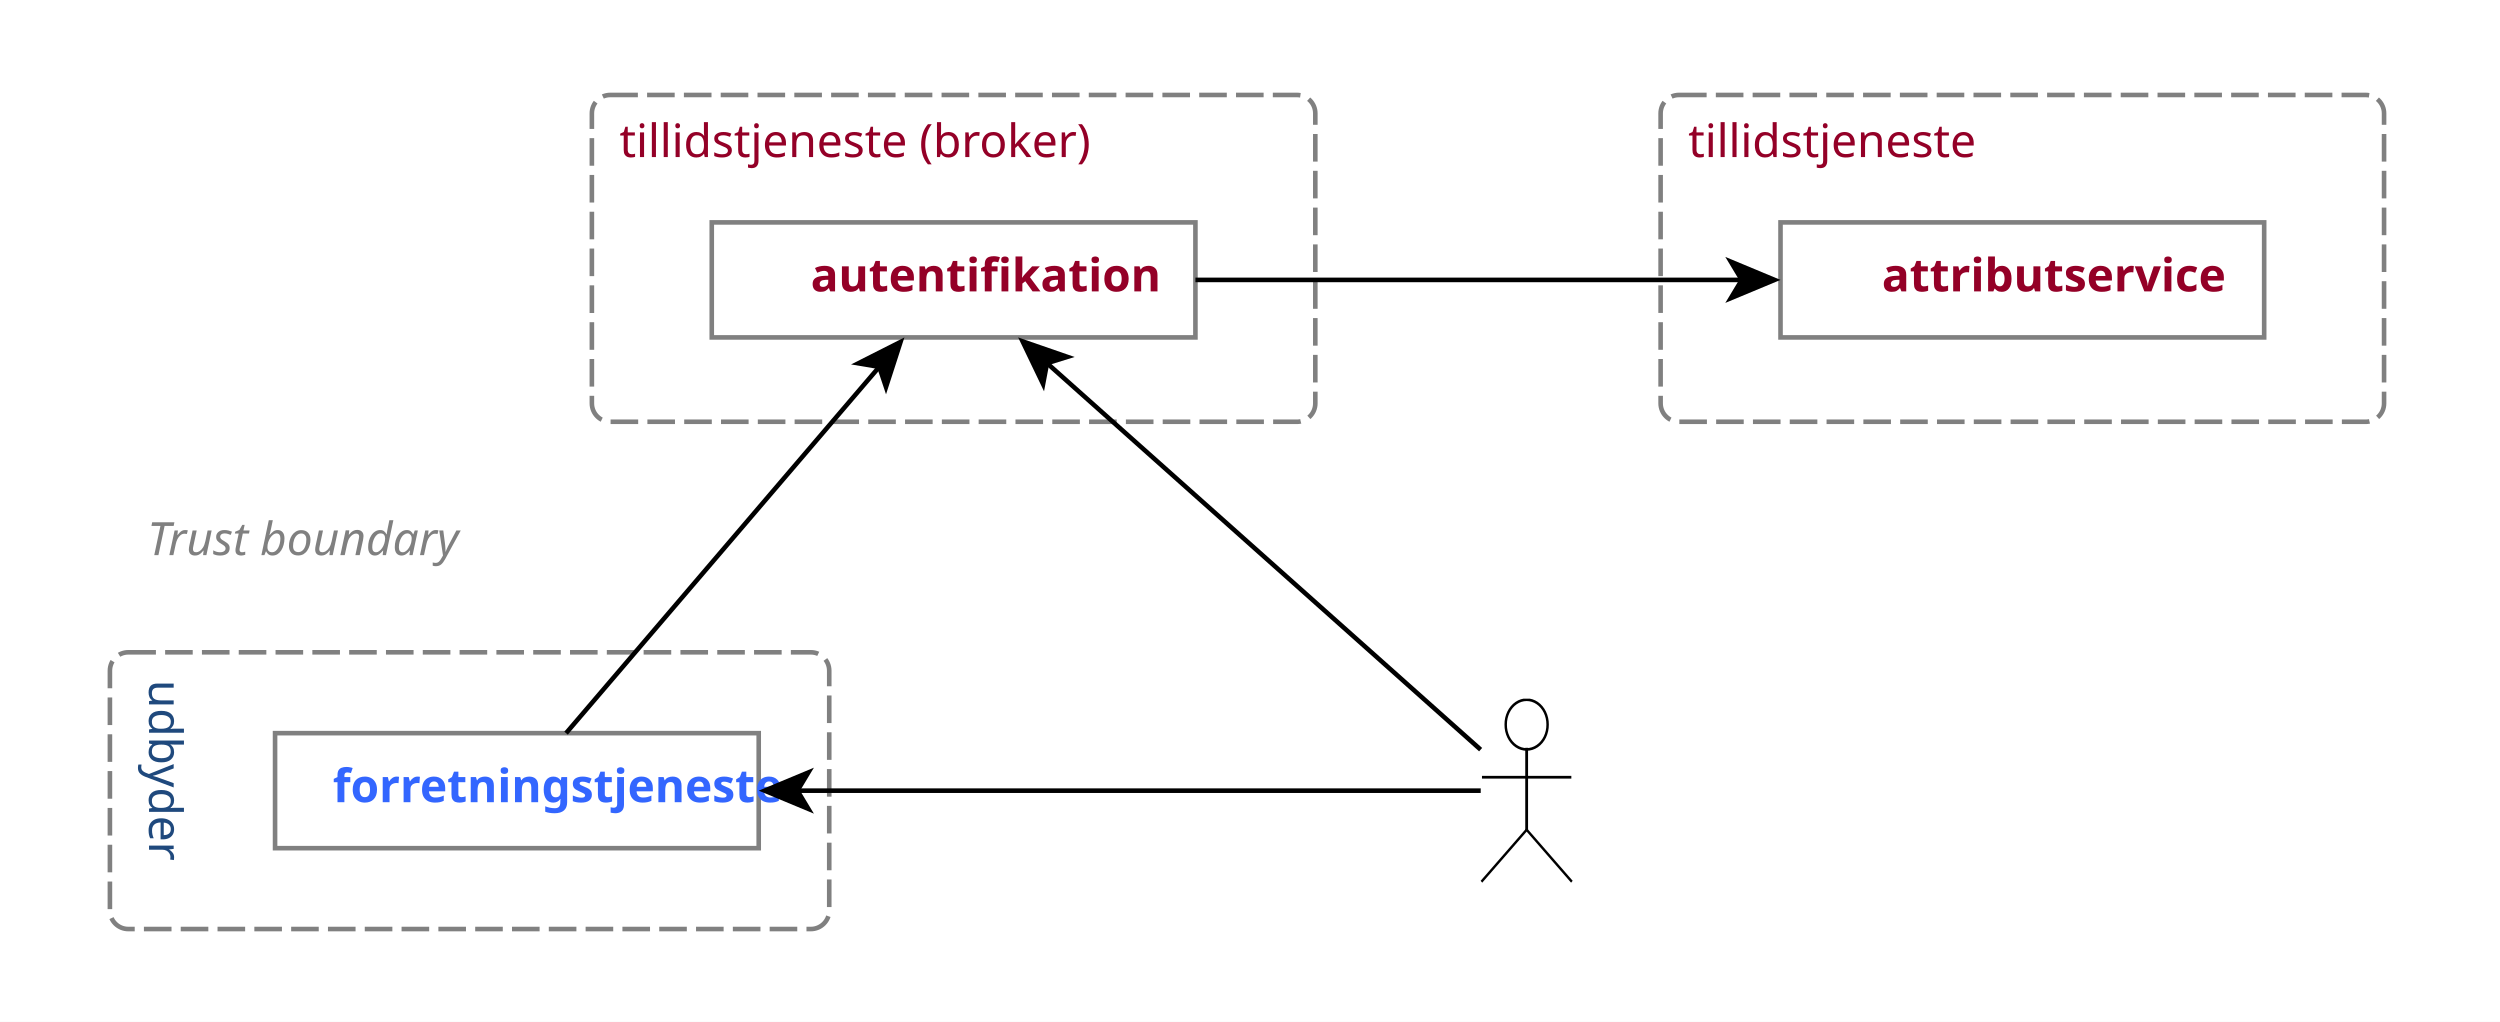
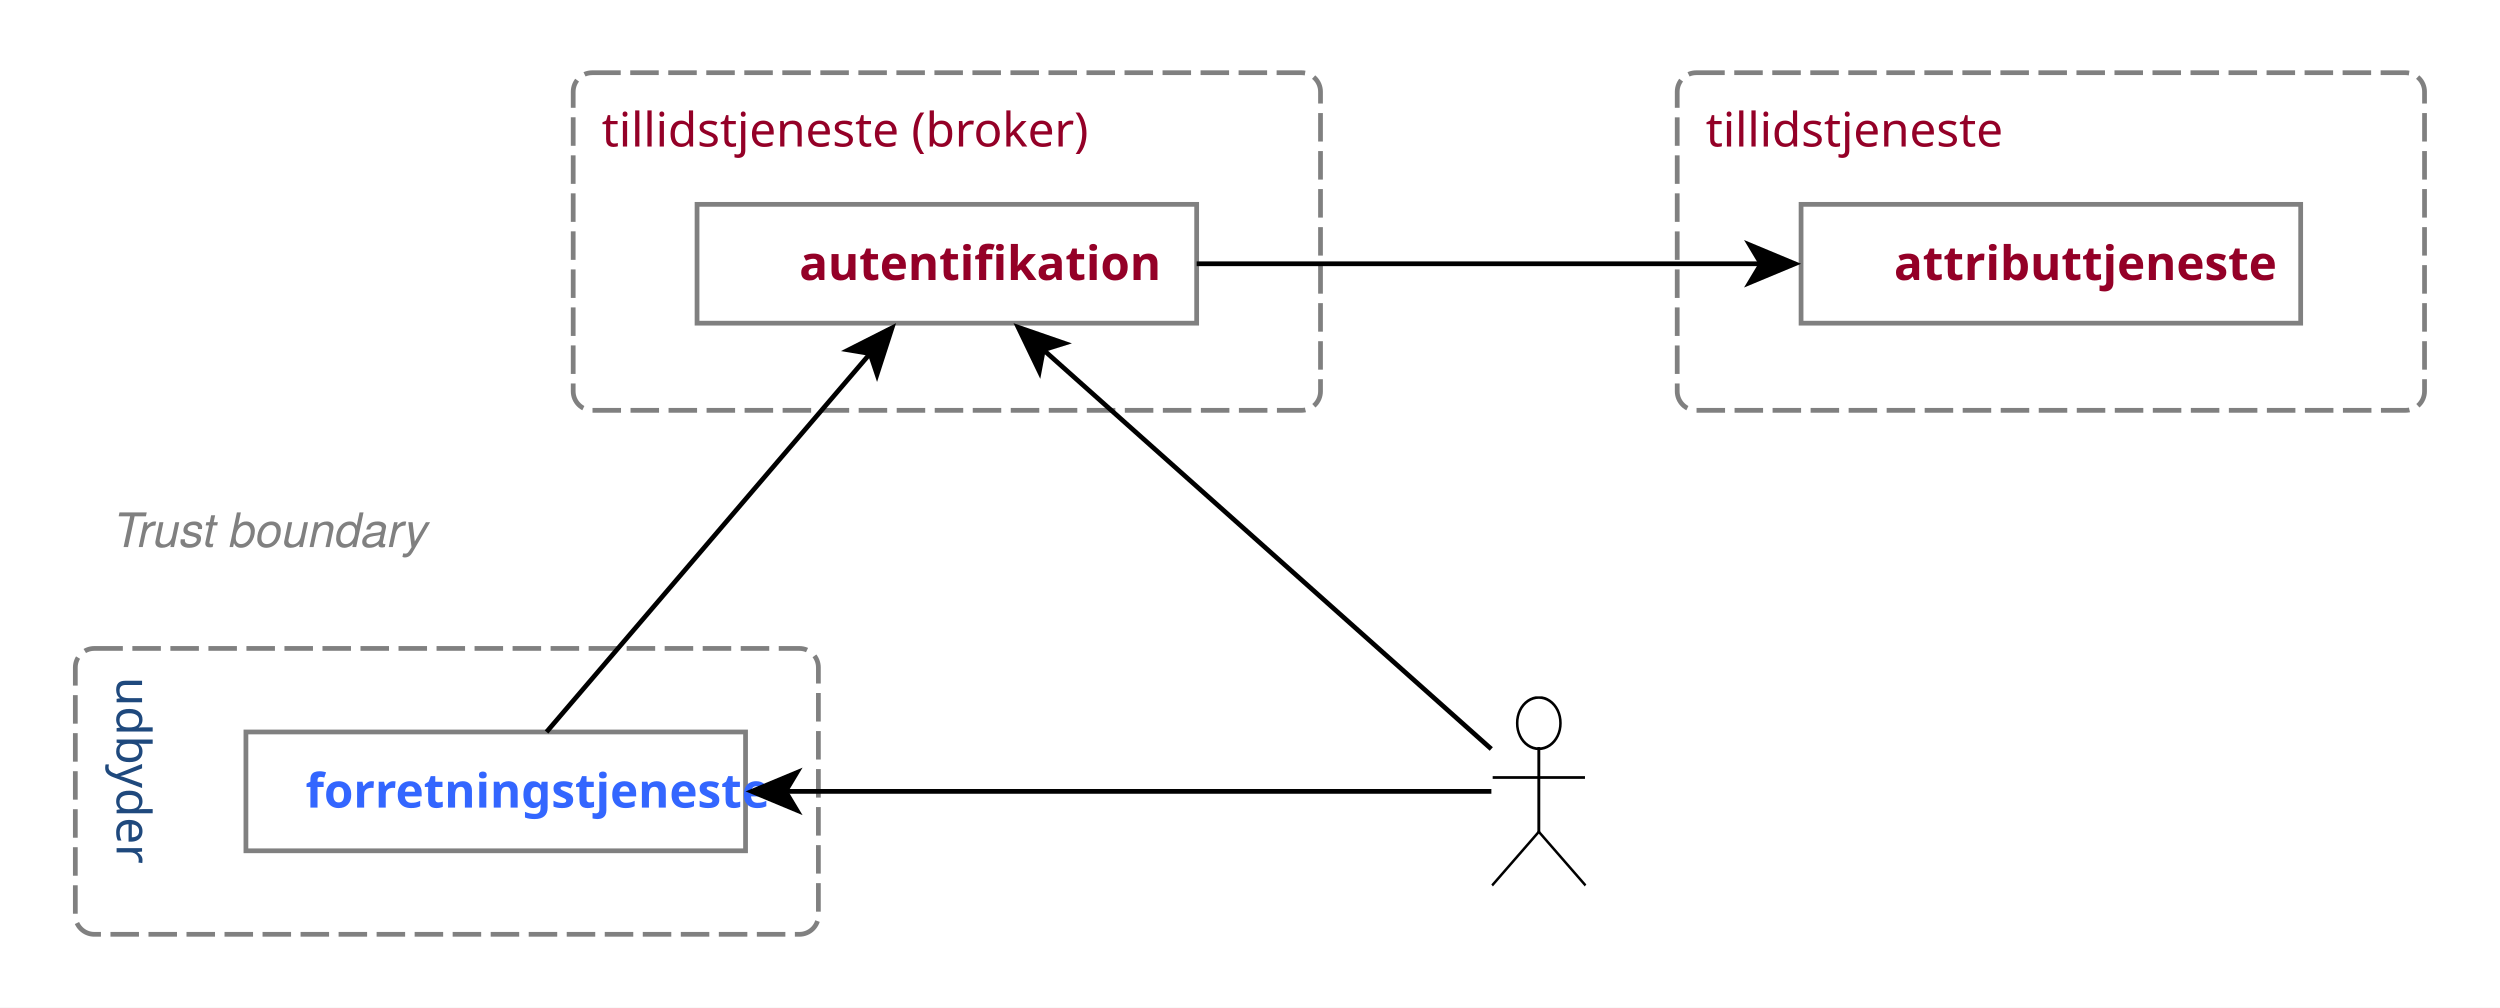
- <svg xmlns="http://www.w3.org/2000/svg" fill-opacity="1" color-rendering="auto" color-interpolation="auto" text-rendering="auto" stroke="black" stroke-linecap="square" width="849" stroke-miterlimit="10" shape-rendering="auto" stroke-opacity="1" fill="black" stroke-dasharray="none" font-weight="normal" stroke-width="1" height="347" font-family="'Dialog'" font-style="normal" stroke-linejoin="miter" font-size="12px" stroke-dashoffset="0" image-rendering="auto">
+ <svg xmlns="http://www.w3.org/2000/svg" fill-opacity="1" color-rendering="auto" color-interpolation="auto" text-rendering="auto" stroke="black" stroke-linecap="square" width="526" stroke-miterlimit="10" shape-rendering="auto" stroke-opacity="1" fill="black" stroke-dasharray="none" font-weight="normal" stroke-width="1" height="212" font-family="'Dialog'" font-style="normal" stroke-linejoin="miter" font-size="12px" stroke-dashoffset="0" image-rendering="auto">
  <defs id="genericDefs" />
  <g>
-     <g fill="white" text-rendering="geometricPrecision" shape-rendering="geometricPrecision" transform="scale(1.5625,1.5625) translate(225,98)" stroke="white">
-       <rect x="-225" width="544" height="223" y="-98" clip-path="url(#clipPath2)" stroke="none" />
+     <g fill="white" text-rendering="geometricPrecision" shape-rendering="geometricPrecision" transform="translate(-1059,-653)" stroke="white">
+       <rect x="1059" width="526" height="212" y="653" clip-path="url(#clipPath2)" stroke="none" />
    </g>
-     <g stroke-linecap="butt" transform="matrix(1.5625,0,0,1.5625,351.5625,153.125)" fill="gray" text-rendering="geometricPrecision" shape-rendering="geometricPrecision" stroke-dasharray="6,2" stroke="gray" stroke-miterlimit="1.45">
-       <rect x="-201.112" y="43.773" clip-path="url(#clipPath2)" fill="none" width="156.341" rx="4" ry="4" height="60.148" />
+     <g stroke-linecap="butt" transform="matrix(1,0,0,1,-1059,-653)" fill="gray" text-rendering="geometricPrecision" shape-rendering="geometricPrecision" stroke-dasharray="6,2" stroke="gray" stroke-miterlimit="1.45">
+       <rect x="1074.848" y="789.433" clip-path="url(#clipPath2)" fill="none" width="156.341" rx="4" ry="4" height="60.148" />
    </g>
-     <g stroke-linecap="butt" font-size="10px" transform="matrix(0,1.5625,-1.5625,0,65.4498,227.7702)" fill="rgb(31,73,125)" text-rendering="geometricPrecision" font-family="'Calibri'" shape-rendering="geometricPrecision" stroke="rgb(31,73,125)" stroke-miterlimit="1.45">
-       <text x="2" xml:space="preserve" y="9.5" clip-path="url(#clipPath3)" stroke="none">udbyder</text>
+     <g stroke-linecap="butt" font-size="10px" transform="matrix(0,1,-1,0,36.0549,140.4329)" fill="rgb(31,73,125)" text-rendering="geometricPrecision" font-family="'Calibri'" shape-rendering="geometricPrecision" stroke="rgb(31,73,125)" stroke-miterlimit="1.45">
+       <text x="2" xml:space="preserve" y="11.521" clip-path="url(#clipPath3)" stroke="none">udbyder</text>
    </g>
-     <g stroke-linecap="butt" transform="matrix(1.5625,0,0,1.5625,351.5625,153.125)" fill="gray" text-rendering="geometricPrecision" shape-rendering="geometricPrecision" stroke="gray" stroke-miterlimit="1.45">
-       <rect fill="none" x="-165.218" width="105.12" height="25" y="61.347" clip-path="url(#clipPath2)" />
+     <g stroke-linecap="butt" transform="matrix(1,0,0,1,-1059,-653)" fill="gray" text-rendering="geometricPrecision" shape-rendering="geometricPrecision" stroke="gray" stroke-miterlimit="1.45">
+       <rect fill="none" x="1110.742" width="105.12" height="25" y="807.007" clip-path="url(#clipPath2)" />
    </g>
-     <g stroke-linecap="butt" font-size="10px" transform="matrix(1.5625,0,0,1.5625,351.5625,153.125)" fill="rgb(51,102,255)" text-rendering="geometricPrecision" font-family="'Calibri'" shape-rendering="geometricPrecision" stroke="rgb(51,102,255)" font-weight="bold" stroke-miterlimit="1.45">
-       <text x="-152.666" xml:space="preserve" y="76.347" clip-path="url(#clipPath2)" stroke="none">forretningstjeneste</text>
+     <g stroke-linecap="butt" font-size="10px" transform="matrix(1,0,0,1,-1059,-653)" fill="rgb(51,102,255)" text-rendering="geometricPrecision" font-family="'Calibri'" shape-rendering="geometricPrecision" stroke="rgb(51,102,255)" font-weight="bold" stroke-miterlimit="1.45">
+       <text x="1123.294" xml:space="preserve" y="822.925" clip-path="url(#clipPath2)" stroke="none">forretningstjeneste</text>
    </g>
-     <g stroke-linecap="butt" transform="matrix(1.5625,0,0,1.5625,351.5625,153.125)" fill="gray" text-rendering="geometricPrecision" shape-rendering="geometricPrecision" stroke-dasharray="6,2" stroke="gray" stroke-miterlimit="1.45">
-       <rect x="-96.36" y="-77.36" clip-path="url(#clipPath2)" fill="none" width="157.235" rx="4" ry="4" height="71.034" />
+     <g stroke-linecap="butt" transform="matrix(1,0,0,1,-1059,-653)" fill="gray" text-rendering="geometricPrecision" shape-rendering="geometricPrecision" stroke-dasharray="6,2" stroke="gray" stroke-miterlimit="1.45">
+       <rect x="1179.6" y="668.3" clip-path="url(#clipPath2)" fill="none" width="157.235" rx="4" ry="4" height="71.034" />
    </g>
-     <g stroke-linecap="butt" font-size="10px" transform="matrix(1.5625,0,0,1.5625,351.5625,153.125)" fill="rgb(148,0,39)" text-rendering="geometricPrecision" font-family="'Calibri'" shape-rendering="geometricPrecision" stroke="rgb(148,0,39)" stroke-miterlimit="1.45">
-       <text x="-90.36" xml:space="preserve" y="-63.86" clip-path="url(#clipPath2)" stroke="none">tillidstjeneste (broker)</text>
+     <g stroke-linecap="butt" font-size="10px" transform="matrix(1,0,0,1,-1059,-653)" fill="rgb(148,0,39)" text-rendering="geometricPrecision" font-family="'Calibri'" shape-rendering="geometricPrecision" stroke="rgb(148,0,39)" stroke-miterlimit="1.45">
+       <text x="1185.601" xml:space="preserve" y="683.822" clip-path="url(#clipPath2)" stroke="none">tillidstjeneste (broker)</text>
    </g>
-     <g fill="white" text-rendering="geometricPrecision" shape-rendering="geometricPrecision" transform="matrix(1.5625,0,0,1.5625,351.5625,153.125)" stroke="white">
-       <rect x="-70.302" width="105.12" height="25" y="-49.664" clip-path="url(#clipPath2)" stroke="none" />
+     <g fill="white" text-rendering="geometricPrecision" shape-rendering="geometricPrecision" transform="matrix(1,0,0,1,-1059,-653)" stroke="white">
+       <rect x="1205.658" width="105.12" height="25" y="695.996" clip-path="url(#clipPath2)" stroke="none" />
    </g>
-     <g stroke-linecap="butt" transform="matrix(1.5625,0,0,1.5625,351.5625,153.125)" fill="gray" text-rendering="geometricPrecision" shape-rendering="geometricPrecision" stroke="gray" stroke-miterlimit="1.45">
-       <rect fill="none" x="-70.302" width="105.12" height="25" y="-49.664" clip-path="url(#clipPath2)" />
+     <g stroke-linecap="butt" transform="matrix(1,0,0,1,-1059,-653)" fill="gray" text-rendering="geometricPrecision" shape-rendering="geometricPrecision" stroke="gray" stroke-miterlimit="1.45">
+       <rect fill="none" x="1205.658" width="105.12" height="25" y="695.996" clip-path="url(#clipPath2)" />
    </g>
-     <g stroke-linecap="butt" font-size="10px" transform="matrix(1.5625,0,0,1.5625,351.5625,153.125)" fill="rgb(148,0,39)" text-rendering="geometricPrecision" font-family="'Calibri'" shape-rendering="geometricPrecision" stroke="rgb(148,0,39)" font-weight="bold" stroke-miterlimit="1.45">
-       <text x="-48.799" xml:space="preserve" y="-34.664" clip-path="url(#clipPath2)" stroke="none">autentifikation</text>
+     <g stroke-linecap="butt" font-size="10px" transform="matrix(1,0,0,1,-1059,-653)" fill="rgb(148,0,39)" text-rendering="geometricPrecision" font-family="'Calibri'" shape-rendering="geometricPrecision" stroke="rgb(148,0,39)" font-weight="bold" stroke-miterlimit="1.45">
+       <text x="1227.161" xml:space="preserve" y="711.914" clip-path="url(#clipPath2)" stroke="none">autentifikation</text>
    </g>
-     <g transform="matrix(1.5625,0,0,1.5625,351.5625,153.125)" fill-opacity="0.902" fill="rgb(255,255,255)" text-rendering="geometricPrecision" shape-rendering="geometricPrecision" stroke="rgb(255,255,255)" stroke-opacity="0.902">
-       <rect x="-192.36" y="2.224" clip-path="url(#clipPath2)" width="66" rx="4" ry="4" height="33" stroke="none" />
+     <g transform="matrix(1,0,0,1,-1059,-653)" fill-opacity="0.902" fill="rgb(255,255,255)" text-rendering="geometricPrecision" shape-rendering="geometricPrecision" stroke="rgb(255,255,255)" stroke-opacity="0.902">
+       <rect x="1083.6" y="747.884" clip-path="url(#clipPath2)" width="66" rx="4" ry="4" height="33" stroke="none" />
    </g>
-     <g stroke-linecap="butt" font-size="10px" transform="matrix(1.5625,0,0,1.5625,351.5625,153.125)" fill="gray" text-rendering="geometricPrecision" shape-rendering="geometricPrecision" font-style="italic" stroke="gray" stroke-miterlimit="1.45">
-       <text x="-192.988" xml:space="preserve" y="22.652" clip-path="url(#clipPath2)" stroke="none">Trust boundary</text>
+     <g stroke-linecap="butt" font-size="10px" transform="matrix(1,0,0,1,-1059,-653)" fill="gray" text-rendering="geometricPrecision" font-family="'Helvetica Neue'" shape-rendering="geometricPrecision" font-style="italic" stroke="gray" stroke-miterlimit="1.45">
+       <text x="1082.89" xml:space="preserve" y="768.104" clip-path="url(#clipPath2)" stroke="none">Trust boundary</text>
    </g>
-     <g text-rendering="geometricPrecision" shape-rendering="geometricPrecision" transform="matrix(0.7679,0,0,0.9077,502.7107,237.2606)">
+     <g text-rendering="geometricPrecision" shape-rendering="geometricPrecision" transform="matrix(0.4914,0,0,0.5809,313.6948,146.5068)">
      <g clip-path="url(#clipPath4)">
        <svg opacity="1" writing-mode="lr-tb" stop-color="rgb(0, 0, 0)" shape-rendering="auto" glyph-orientation-horizontal="0deg" color-profile="auto" lighting-color="rgb(255, 255, 255)" color="rgb(0, 0, 0)" font-weight="400" alignment-baseline="auto" font-style="normal" version="1.0" color-interpolation-filters="linearrgb" text-anchor="start" stroke-linecap="butt" color-interpolation="srgb" font-variant="normal" word-spacing="normal" fill-opacity="1" text-rendering="auto" clip-path="none" text-decoration="none" letter-spacing="normal" glyph-orientation-vertical="auto" display="inline" font-size-adjust="none" overflow="hidden" fill="rgb(0, 0, 0)" font-stretch="normal" stroke-dasharray="none" id="svg1.svg2" stroke-miterlimit="4" stop-opacity="1" color-rendering="auto" font-size="12" pointer-events="visiblepainted" mask="none" direction="ltr" baseline-shift="baseline" enable-background="accumulate" fill-rule="nonzero" image-rendering="auto" stroke-dashoffset="0" marker-end="none" width="41" clip="auto" cursor="auto" stroke="none" filter="none" visibility="visible" kerning="auto" stroke-width="1" font-family="&quot;Arial&quot;,&quot;Helvetica&quot;,sans-serif" flood-opacity="1" clip-rule="nonzero" src="none" height="68.997" unicode-bidi="normal" stroke-linejoin="miter" stroke-opacity="1" flood-color="rgb(0, 0, 0)" dominant-baseline="auto" marker-start="none" marker-mid="none">
          <defs id="svg1.defs4">
            <clipPath clipPathUnits="userSpaceOnUse" id="clipPath1">
-               <path d="M0 0 L849 0 L849 347 L0 347 L0 0 Z" />
+               <path d="M0 0 L526 0 L526 212 L0 212 L0 0 Z" />
            </clipPath>
            <clipPath clipPathUnits="userSpaceOnUse" id="clipPath2">
-               <path d="M-225 -98 L318.36 -98 L318.36 124.08 L-225 124.08 L-225 -98 Z" />
+               <path d="M1059 653 L1585 653 L1585 865 L1059 865 L1059 653 Z" />
            </clipPath>
            <clipPath clipPathUnits="userSpaceOnUse" id="clipPath3">
-               <path d="M-145.773 41.888 L-145.773 -501.472 L76.307 -501.472 L76.307 41.888 L-145.773 41.888 Z" />
+               <path d="M-140.433 36.055 L-140.433 -489.945 L71.567 -489.945 L71.567 36.055 L-140.433 36.055 Z" />
            </clipPath>
            <clipPath clipPathUnits="userSpaceOnUse" id="clipPath4">
-               <path d="M-654.683 -261.389 L450.975 -261.389 L450.975 120.899 L-654.683 120.899 L-654.683 -261.389 Z" />
+               <path d="M-638.323 -252.196 L432.01 -252.196 L432.01 112.74 L-638.323 112.74 L-638.323 -252.196 Z" />
            </clipPath>
          </defs>
          <g id="svg1.layer1" transform="translate(-29.5,-42.95948)">
            <a id="svg1.a3142" transform="matrix(1.087391,0,0,1,-4.4742,0)">
              <path transform="translate(11.58689,5.290899)" style="fill:none;fill-rule:evenodd;stroke:#000000;stroke-width:1px;stroke-linecap:butt;stroke-linejoin:miter;stroke-opacity:1" id="svg1.path2160" d="M 47.029 47.37 A 8.52 9.201 0 1 1  29.99,47.37 A 8.52 9.201 0 1 1  47.029 47.37 z" />
            </a>
            <path style="fill:none" d="M 47.711 48.392 A 3.749 0 0 1 1  40.213,48.392 A 3.749 0 0 1 1  47.711 48.392 z" id="svg1.path3134" />
            <path style="fill:none;fill-rule:evenodd;stroke:#000000;stroke-width:1.243px;stroke-linecap:butt;stroke-linejoin:miter;stroke-opacity:1" d="M 50,61.337 C 50,91.363 50,92.248 50,92.248" id="svg1.path3136" />
            <path style="fill:none;fill-rule:evenodd;stroke:#000000;stroke-width:1px;stroke-linecap:butt;stroke-linejoin:miter;stroke-opacity:1" d="M 69.761,72.362 C 69.761,72.362 69.761,72.362 50.239,72.362 C 30.239,72.362 30.239,72.362 30.239,72.362 L 30.239,72.362" id="svg1.path3138" />
            <path style="fill:none;fill-rule:evenodd;stroke:#000000;stroke-width:1px;stroke-linecap:butt;stroke-linejoin:miter;stroke-opacity:1" d="M 30,111.457 C 30,111.457 30,111.457 50,92.014 C 70,111.457 70,111.457 70,111.457" id="svg1.path3140" />
          </g>
        </svg>
      </g>
    </g>
-     <g stroke-linecap="butt" transform="matrix(1.5625,0,0,1.5625,351.5625,153.125)" fill="gray" text-rendering="geometricPrecision" shape-rendering="geometricPrecision" stroke-dasharray="6,2" stroke="gray" stroke-miterlimit="1.45">
-       <rect x="135.926" y="-77.36" clip-path="url(#clipPath2)" fill="none" width="157.235" rx="4" ry="4" height="71.034" />
+     <g stroke-linecap="butt" transform="matrix(1,0,0,1,-1059,-653)" fill="gray" text-rendering="geometricPrecision" shape-rendering="geometricPrecision" stroke-dasharray="6,2" stroke="gray" stroke-miterlimit="1.45">
+       <rect x="1411.886" y="668.3" clip-path="url(#clipPath2)" fill="none" width="157.235" rx="4" ry="4" height="71.034" />
    </g>
-     <g stroke-linecap="butt" font-size="10px" transform="matrix(1.5625,0,0,1.5625,351.5625,153.125)" fill="rgb(148,0,39)" text-rendering="geometricPrecision" font-family="'Calibri'" shape-rendering="geometricPrecision" stroke="rgb(148,0,39)" stroke-miterlimit="1.45">
-       <text x="141.926" xml:space="preserve" y="-63.86" clip-path="url(#clipPath2)" stroke="none">tillidstjeneste</text>
+     <g stroke-linecap="butt" font-size="10px" transform="matrix(1,0,0,1,-1059,-653)" fill="rgb(148,0,39)" text-rendering="geometricPrecision" font-family="'Calibri'" shape-rendering="geometricPrecision" stroke="rgb(148,0,39)" stroke-miterlimit="1.45">
+       <text x="1417.886" xml:space="preserve" y="683.822" clip-path="url(#clipPath2)" stroke="none">tillidstjeneste</text>
    </g>
-     <g fill="white" text-rendering="geometricPrecision" shape-rendering="geometricPrecision" transform="matrix(1.5625,0,0,1.5625,351.5625,153.125)" stroke="white">
-       <rect x="161.984" width="105.12" height="25" y="-49.664" clip-path="url(#clipPath2)" stroke="none" />
+     <g fill="white" text-rendering="geometricPrecision" shape-rendering="geometricPrecision" transform="matrix(1,0,0,1,-1059,-653)" stroke="white">
+       <rect x="1437.944" width="105.12" height="25" y="695.996" clip-path="url(#clipPath2)" stroke="none" />
    </g>
-     <g stroke-linecap="butt" transform="matrix(1.5625,0,0,1.5625,351.5625,153.125)" fill="gray" text-rendering="geometricPrecision" shape-rendering="geometricPrecision" stroke="gray" stroke-miterlimit="1.45">
-       <rect fill="none" x="161.984" width="105.12" height="25" y="-49.664" clip-path="url(#clipPath2)" />
+     <g stroke-linecap="butt" transform="matrix(1,0,0,1,-1059,-653)" fill="gray" text-rendering="geometricPrecision" shape-rendering="geometricPrecision" stroke="gray" stroke-miterlimit="1.45">
+       <rect fill="none" x="1437.944" width="105.12" height="25" y="695.996" clip-path="url(#clipPath2)" />
    </g>
-     <g stroke-linecap="butt" font-size="10px" transform="matrix(1.5625,0,0,1.5625,351.5625,153.125)" fill="rgb(148,0,39)" text-rendering="geometricPrecision" font-family="'Calibri'" shape-rendering="geometricPrecision" stroke="rgb(148,0,39)" font-weight="bold" stroke-miterlimit="1.45">
-       <text x="184.011" xml:space="preserve" y="-34.664" clip-path="url(#clipPath2)" stroke="none">attributservice</text>
+     <g stroke-linecap="butt" font-size="10px" transform="matrix(1,0,0,1,-1059,-653)" fill="rgb(148,0,39)" text-rendering="geometricPrecision" font-family="'Calibri'" shape-rendering="geometricPrecision" stroke="rgb(148,0,39)" font-weight="bold" stroke-miterlimit="1.45">
+       <text x="1457.491" xml:space="preserve" y="711.914" clip-path="url(#clipPath2)" stroke="none">attributtjeneste</text>
    </g>
-     <g text-rendering="geometricPrecision" stroke-miterlimit="1.45" shape-rendering="geometricPrecision" transform="matrix(1.5625,0,0,1.5625,351.5625,153.125)" stroke-linecap="butt">
-       <path fill="none" d="M-101.971 61.347 L-33.629 -18.584" clip-path="url(#clipPath2)" />
-       <path d="M-28.43 -24.664 L-40.028 -18.793 L-34.279 -17.824 L-32.428 -12.294 Z" clip-path="url(#clipPath2)" stroke="none" />
-       <path fill="none" d="M96.805 64.93 L2.255 -19.341" clip-path="url(#clipPath2)" />
-       <path d="M-3.717 -24.664 L1.914 -12.947 L3.001 -18.676 L8.568 -20.412 Z" clip-path="url(#clipPath2)" stroke="none" />
-       <path fill="none" d="M96.826 73.847 L-52.099 73.847" clip-path="url(#clipPath2)" />
-       <path d="M-60.099 73.847 L-48.099 78.847 L-51.099 73.847 L-48.099 68.847 Z" clip-path="url(#clipPath2)" stroke="none" />
-       <path fill="none" d="M34.818 -37.164 L153.984 -37.164" clip-path="url(#clipPath2)" />
-       <path d="M161.984 -37.164 L149.984 -42.164 L152.984 -37.164 L149.984 -32.164 Z" clip-path="url(#clipPath2)" stroke="none" />
+     <g text-rendering="geometricPrecision" stroke-miterlimit="1.45" shape-rendering="geometricPrecision" transform="matrix(1,0,0,1,-1059,-653)" stroke-linecap="butt">
+       <path fill="none" d="M1173.989 807.007 L1242.331 727.076" clip-path="url(#clipPath2)" />
+       <path d="M1247.53 720.996 L1235.932 726.867 L1241.681 727.836 L1243.532 733.366 Z" clip-path="url(#clipPath2)" stroke="none" />
+       <path fill="none" d="M1372.765 810.59 L1278.215 726.319" clip-path="url(#clipPath2)" />
+       <path d="M1272.243 720.996 L1277.874 732.713 L1278.961 726.984 L1284.528 725.248 Z" clip-path="url(#clipPath2)" stroke="none" />
+       <path fill="none" d="M1372.786 819.507 L1223.861 819.507" clip-path="url(#clipPath2)" />
+       <path d="M1215.861 819.507 L1227.861 824.507 L1224.861 819.507 L1227.861 814.507 Z" clip-path="url(#clipPath2)" stroke="none" />
+       <path fill="none" d="M1310.778 708.496 L1429.944 708.496" clip-path="url(#clipPath2)" />
+       <path d="M1437.944 708.496 L1425.944 703.496 L1428.944 708.496 L1425.944 713.496 Z" clip-path="url(#clipPath2)" stroke="none" />
    </g>
  </g>
</svg>
